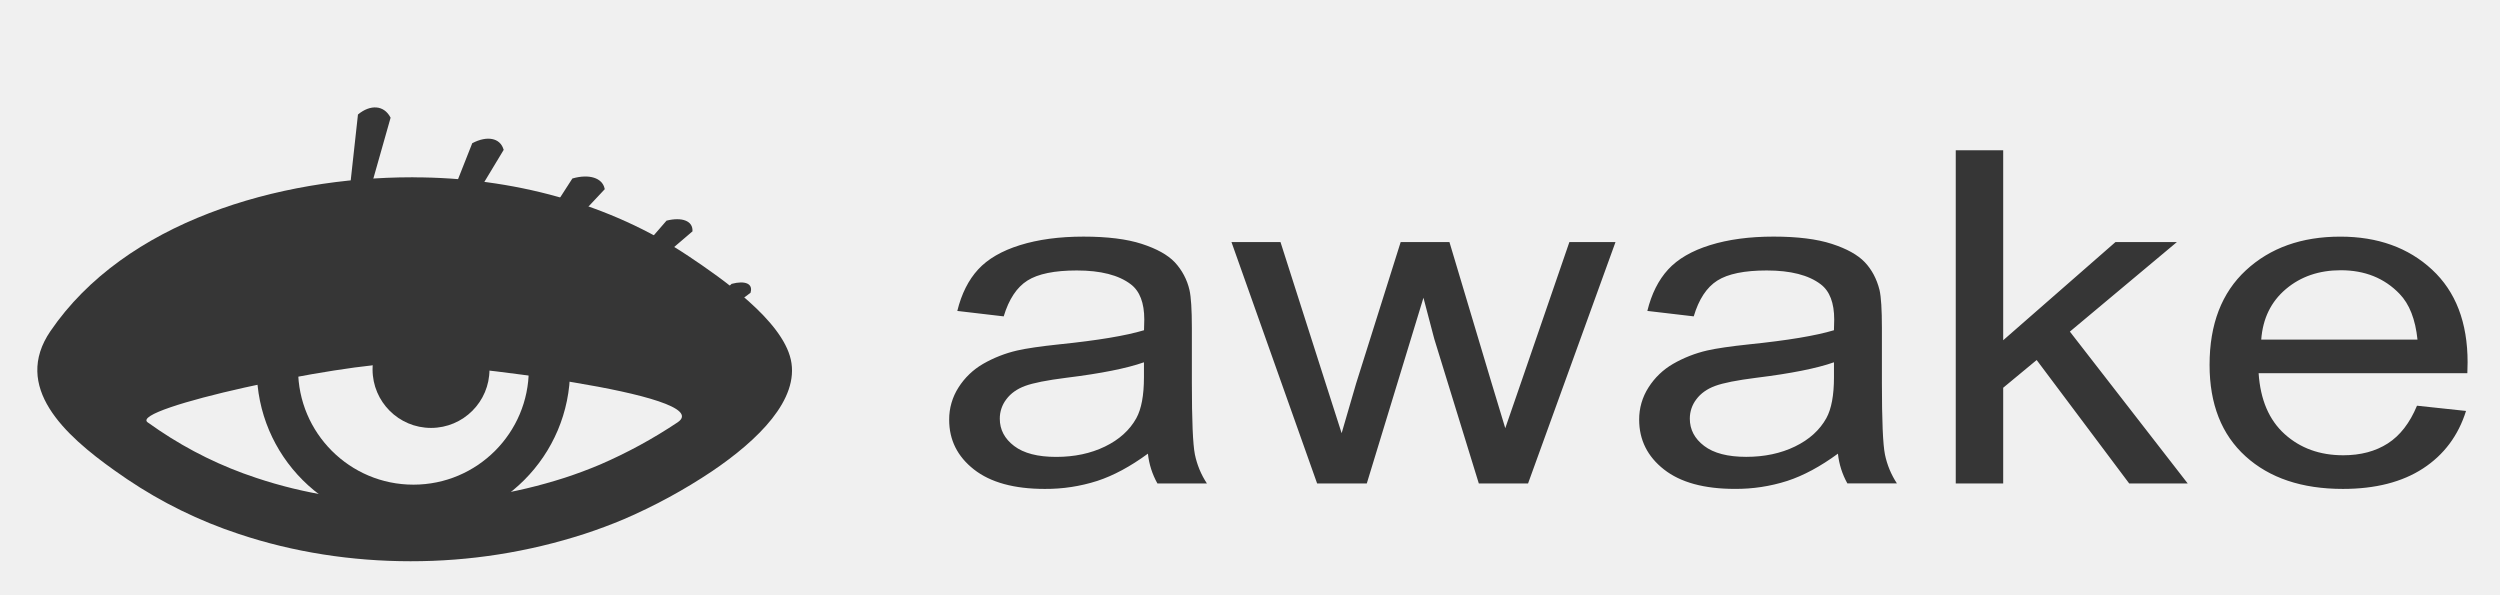
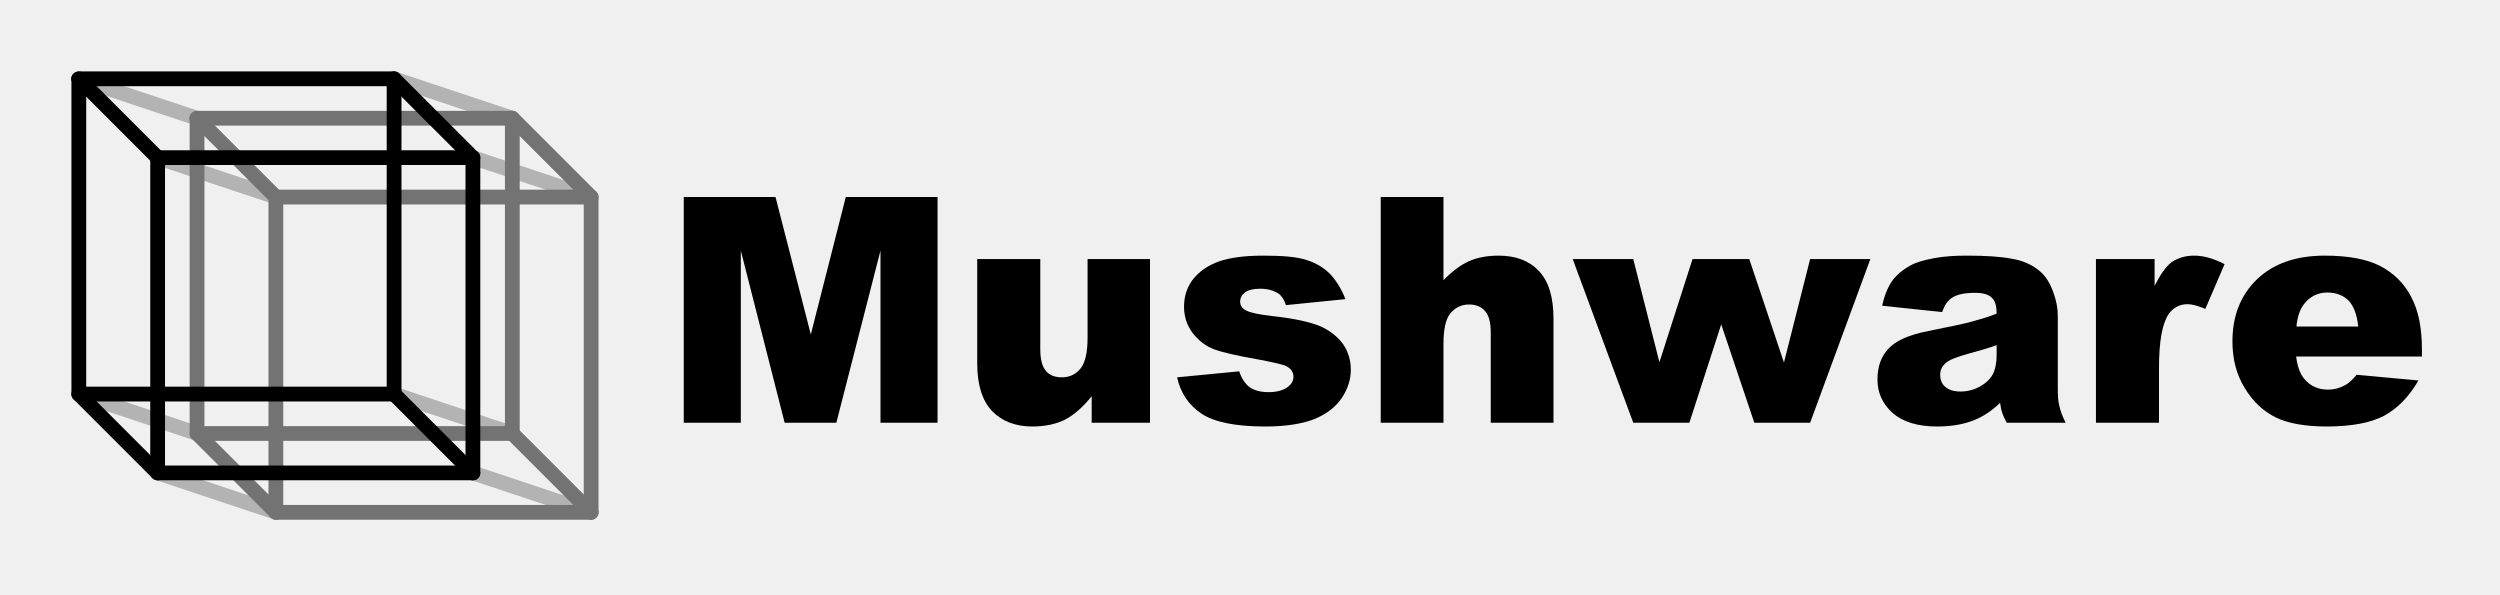
- <svg xmlns="http://www.w3.org/2000/svg" viewBox="0 0 2030 483">
-   <circle cx="328.32" cy="269.5" r="25.29" fill="#fff" />
-   <path d="M328.63 295c36.15 0 255.14 25.28 221.65 47.9a396.64 396.64 0 0 1-63.11 34.36c-9.31 3.93-18.92 7.52-28.61 10.68a411 411 0 0 1-126.22 19.78c-43.44 0-85.26-6.62-124.29-19.69a321 321 0 0 1-78.77-38.58 586.35 586.35 0 0 1-9.36-6.49c-15.84-11.23 155.9-48 207.65-48m8.06-151h-1.06c-108.74 0-233 36.16-293.6 124.9C10 314.2 52.29 353.14 93.16 382.12c3.39 2.4 6.77 4.74 10.1 7a368.89 368.89 0 0 0 90.55 44.43c44.41 14.87 92 22.18 139.53 22.18a456.21 456.21 0 0 0 141.15-22.17q16.49-5.38 32.33-12.07a445 445 0 0 0 71.33-38.82c37.52-25.34 71.17-58.4 64-90.66C635 260 586 226 559.48 208.24 494.84 164.93 415.47 144 335.63 144z" fill="#363636" />
-   <circle cx="349.99" cy="300" r="47.47" fill="#363636" />
-   <circle cx="335.71" cy="299.87" r="110.44" fill="none" stroke="#363636" stroke-miterlimit="10" stroke-width="33.535" />
-   <path d="M932.1 368.37q-21.4 15.69-41.19 22.15a136.37 136.37 0 0 1-42.49 6.48q-37.42 0-57.57-15.8t-20.12-40.33a47.9 47.9 0 0 1 7.6-26.29 57.89 57.89 0 0 1 19.91-19.1A101.15 101.15 0 0 1 826 284.59q11.34-2.58 34.24-5 46.66-4.78 68.7-11.44c.14-4.55.22-7.44.22-8.67q0-20.3-10.92-28.61-14.76-11.25-43.87-11.25-27.18 0-40.13 8.21T815 256.9l-37.67-4.42q5.13-20.86 16.91-33.68t34-19.75q22.25-6.92 51.57-6.92 29.11 0 47.3 5.9t26.75 14.86a49.29 49.29 0 0 1 12 22.61q1.92 8.49 1.93 30.63v44.29q0 46.33 2.46 58.6a67.46 67.46 0 0 0 9.75 23.53h-40.19a63.21 63.21 0 0 1-7.71-24.18zm-3.21-74.19q-21 7.4-62.92 12.55-23.75 3-33.6 6.65t-15.19 10.79a25.61 25.61 0 0 0-5.35 15.83q0 13.29 11.66 22.15t34.14 8.85q22.25 0 39.59-8.4t25.47-23q6.19-11.25 6.2-33.22zM1069.5 392.55l-69.55-196h39.81l36.16 113.13 13.49 42.07q.85-3.13 11.77-40.41l36.17-114.79h39.59l34 113.68 11.34 37.46 13.06-37.83 39-113.31h37.45l-71 196h-40l-36.17-117.38-8.78-33.4-46 150.78zM1492.4 368.37q-21.4 15.69-41.2 22.15a136.3 136.3 0 0 1-42.48 6.46q-37.46 0-57.57-15.78T1331 340.87a47.82 47.82 0 0 1 7.6-26.29 57.86 57.86 0 0 1 19.9-19.1 101.35 101.35 0 0 1 27.72-10.89q11.34-2.58 34.24-5 46.66-4.78 68.7-11.44c.14-4.55.22-7.44.22-8.67q0-20.3-10.92-28.61-14.76-11.25-43.87-11.25-27.18 0-40.13 8.21t-19.15 29.06l-37.67-4.42q5.13-20.86 16.91-33.68t34-19.75q22.26-6.92 51.58-6.92 29.1 0 47.3 5.9t26.75 14.86q8.57 9 12 22.61 1.92 8.49 1.92 30.63v44.29q0 46.33 2.47 58.6a67.46 67.46 0 0 0 9.73 23.53h-40.23a63 63 0 0 1-7.67-24.17zm-3.21-74.19q-21 7.4-62.92 12.55-23.76 3-33.6 6.65t-15.19 10.79a25.61 25.61 0 0 0-5.35 15.78q0 13.29 11.66 22.15t34.13 8.86q22.26 0 39.6-8.4t25.47-23q6.19-11.25 6.2-33.22zM1588.07 392.55V122h38.52v154.28l91.17-79.72h49.87l-86.89 72.71 95.67 123.28h-47.52l-75.12-100.21-27.18 22.51v77.7zM1962.6 329.43l39.81 4.25q-9.42 30.07-34.89 46.69T1902.46 397q-49.86 0-79.08-26.49t-29.21-74.28q0-49.45 29.53-76.77t76.62-27.31q45.59 0 74.48 26.76t28.89 75.29c0 2-.07 4.93-.21 8.86H1834q2.13 32.29 21.18 49.46t47.52 17.16q21.18 0 36.16-9.59t23.74-30.66zm-126.48-53.7H1963q-2.57-24.74-14.55-37.1-18.42-19.19-47.73-19.19-26.54 0-44.62 15.32t-19.98 40.97zM609.43 237.74l-67.73 50.68c-4 3-10 .73-6.56-2.52l58.94-55.41c11.06-2.92 17.41-.09 15.42 6.86zM562.32 187.84l-66.46 56.83c-4 3.39-12 .61-8.82-3.06l54.2-62.47h.06c12.57-3.11 21.24.3 21 8.26zM491.06 153.62l-60.83 64.78c-3.64 3.87-13.52 1.13-10.85-3l45.4-70.48h.06c13.5-3.89 24.27-.5 26.12 8.23zM409 121.67l-48.08 79.7c-2.87 4.76-12.38 3.3-10.44-1.6l33-83.52h.06c12-6.3 22.44-4.27 25.27 4.92zM317.17 95.57l-26.23 92.51c-1.56 5.52-11.3 5.15-10.69-.41l10.42-94.74h.05c10.15-8.35 20.94-7.47 26.15 2.13z" fill="#363636" />
+ <svg xmlns="http://www.w3.org/2000/svg" width="100%" height="100%" viewBox="0 0 2030 483" version="1.1" xml:space="preserve" style="fill-rule:evenodd;clip-rule:evenodd;stroke-linecap:round;stroke-linejoin:round;stroke-miterlimit:1.5;">
+   <g transform="matrix(1.16812,0,0,0.801475,-319.368,51.3191)">
+     <g transform="matrix(219.156,0,0,319.411,733.146,364.242)">
+       <path d="M0.071,-0.716L0.362,-0.716L0.474,-0.28L0.585,-0.716L0.876,-0.716L0.876,0L0.695,0L0.695,-0.546L0.555,0L0.391,0L0.252,-0.546L0.252,0L0.071,0L0.071,-0.716Z" style="fill-rule:nonzero;" />
+     </g>
+     <g transform="matrix(219.156,0,0,319.411,939.996,364.242)">
+       <path d="M0.606,0L0.421,0L0.421,-0.084C0.393,-0.049 0.365,-0.025 0.337,-0.01C0.309,0.004 0.274,0.012 0.233,0.012C0.179,0.012 0.136,-0.005 0.105,-0.037C0.074,-0.07 0.058,-0.12 0.058,-0.188L0.058,-0.519L0.258,-0.519L0.258,-0.233C0.258,-0.201 0.264,-0.178 0.276,-0.164C0.288,-0.15 0.305,-0.144 0.327,-0.144C0.35,-0.144 0.37,-0.153 0.385,-0.171C0.4,-0.189 0.408,-0.222 0.408,-0.269L0.408,-0.519L0.606,-0.519L0.606,0Z" style="fill-rule:nonzero;" />
+     </g>
+     <g transform="matrix(219.156,0,0,319.411,1086.17,364.242)">
+       <path d="M0.025,-0.144L0.222,-0.163C0.23,-0.139 0.242,-0.122 0.256,-0.112C0.271,-0.102 0.291,-0.097 0.315,-0.097C0.342,-0.097 0.362,-0.103 0.377,-0.114C0.388,-0.123 0.394,-0.133 0.394,-0.146C0.394,-0.16 0.387,-0.171 0.372,-0.179C0.361,-0.185 0.332,-0.191 0.286,-0.2C0.217,-0.212 0.169,-0.223 0.142,-0.233C0.115,-0.243 0.093,-0.261 0.074,-0.285C0.056,-0.309 0.047,-0.337 0.047,-0.368C0.047,-0.402 0.057,-0.432 0.077,-0.457C0.097,-0.481 0.124,-0.5 0.159,-0.512C0.194,-0.524 0.24,-0.53 0.299,-0.53C0.361,-0.53 0.406,-0.526 0.436,-0.516C0.465,-0.507 0.49,-0.492 0.51,-0.472C0.529,-0.452 0.546,-0.425 0.559,-0.392L0.37,-0.373C0.365,-0.39 0.357,-0.402 0.346,-0.41C0.33,-0.42 0.311,-0.425 0.289,-0.425C0.267,-0.425 0.25,-0.421 0.24,-0.413C0.23,-0.405 0.225,-0.396 0.225,-0.384C0.225,-0.372 0.231,-0.362 0.244,-0.356C0.257,-0.349 0.285,-0.343 0.329,-0.338C0.395,-0.331 0.444,-0.32 0.477,-0.307C0.509,-0.293 0.533,-0.274 0.551,-0.25C0.568,-0.225 0.576,-0.198 0.576,-0.168C0.576,-0.138 0.567,-0.109 0.549,-0.081C0.531,-0.053 0.503,-0.03 0.464,-0.013C0.425,0.003 0.372,0.012 0.305,0.012C0.21,0.012 0.142,-0.002 0.102,-0.029C0.062,-0.056 0.036,-0.094 0.025,-0.144Z" style="fill-rule:nonzero;" />
+     </g>
+     <g transform="matrix(219.156,0,0,319.411,1220.04,364.242)">
+       <path d="M0.06,-0.716L0.259,-0.716L0.259,-0.452C0.286,-0.48 0.313,-0.5 0.339,-0.512C0.366,-0.524 0.398,-0.53 0.434,-0.53C0.488,-0.53 0.531,-0.514 0.562,-0.481C0.593,-0.448 0.608,-0.398 0.608,-0.33L0.608,0L0.409,0L0.409,-0.285C0.409,-0.318 0.403,-0.341 0.391,-0.354C0.379,-0.368 0.362,-0.375 0.34,-0.375C0.316,-0.375 0.296,-0.365 0.281,-0.347C0.266,-0.329 0.259,-0.296 0.259,-0.249L0.259,0L0.06,0L0.06,-0.716Z" style="fill-rule:nonzero;" />
+     </g>
+     <g transform="matrix(219.156,0,0,319.411,1366.22,364.242)">
+       <path d="M0.002,-0.519L0.194,-0.519L0.277,-0.192L0.382,-0.519L0.562,-0.519L0.672,-0.191L0.755,-0.519L0.946,-0.519L0.755,0L0.578,0L0.473,-0.312L0.372,0L0.194,0L0.002,-0.519Z" style="fill-rule:nonzero;" />
+     </g>
+     <g transform="matrix(219.156,0,0,319.411,1570.6,364.242)">
+       <path d="M0.241,-0.351L0.051,-0.371C0.058,-0.404 0.069,-0.43 0.082,-0.449C0.096,-0.468 0.115,-0.485 0.141,-0.499C0.159,-0.509 0.184,-0.516 0.216,-0.522C0.248,-0.528 0.282,-0.53 0.319,-0.53C0.379,-0.53 0.427,-0.527 0.463,-0.52C0.499,-0.514 0.529,-0.5 0.553,-0.479C0.57,-0.464 0.583,-0.443 0.593,-0.416C0.603,-0.389 0.608,-0.364 0.608,-0.339L0.608,-0.11C0.608,-0.086 0.609,-0.067 0.613,-0.053C0.616,-0.039 0.622,-0.021 0.633,0L0.446,0C0.439,-0.013 0.434,-0.024 0.432,-0.031C0.429,-0.038 0.427,-0.049 0.425,-0.063C0.399,-0.038 0.373,-0.021 0.347,-0.01C0.312,0.005 0.271,0.012 0.225,0.012C0.163,0.012 0.116,-0.003 0.084,-0.031C0.052,-0.06 0.036,-0.095 0.036,-0.137C0.036,-0.177 0.047,-0.209 0.07,-0.234C0.093,-0.26 0.136,-0.279 0.198,-0.291C0.273,-0.306 0.321,-0.316 0.343,-0.323C0.365,-0.329 0.389,-0.336 0.414,-0.346C0.414,-0.371 0.409,-0.388 0.398,-0.397C0.388,-0.407 0.371,-0.412 0.345,-0.412C0.313,-0.412 0.288,-0.407 0.272,-0.396C0.259,-0.388 0.249,-0.373 0.241,-0.351ZM0.414,-0.246C0.386,-0.236 0.358,-0.228 0.328,-0.22C0.288,-0.209 0.262,-0.199 0.251,-0.188C0.24,-0.178 0.235,-0.166 0.235,-0.152C0.235,-0.136 0.24,-0.123 0.251,-0.114C0.262,-0.104 0.278,-0.099 0.299,-0.099C0.321,-0.099 0.342,-0.104 0.361,-0.115C0.38,-0.125 0.394,-0.139 0.402,-0.154C0.41,-0.17 0.414,-0.19 0.414,-0.214L0.414,-0.246Z" style="fill-rule:nonzero;" />
+     </g>
+     <g transform="matrix(219.156,0,0,319.411,1716.78,364.242)">
+       <path d="M0.062,-0.519L0.248,-0.519L0.248,-0.434C0.266,-0.47 0.284,-0.496 0.303,-0.51C0.323,-0.523 0.346,-0.53 0.374,-0.53C0.403,-0.53 0.435,-0.521 0.47,-0.503L0.409,-0.361C0.385,-0.371 0.367,-0.376 0.353,-0.376C0.327,-0.376 0.307,-0.365 0.292,-0.344C0.272,-0.313 0.262,-0.257 0.262,-0.174L0.262,0L0.062,0L0.062,-0.519Z" style="fill-rule:nonzero;" />
+     </g>
+     <g transform="matrix(219.156,0,0,319.411,1817.58,364.242)">
+       <path d="M0.636,-0.21L0.237,-0.21C0.241,-0.178 0.25,-0.154 0.263,-0.139C0.282,-0.116 0.307,-0.105 0.338,-0.105C0.358,-0.105 0.376,-0.11 0.394,-0.12C0.405,-0.126 0.416,-0.137 0.429,-0.152L0.625,-0.134C0.595,-0.082 0.558,-0.045 0.516,-0.022C0.474,0 0.413,0.012 0.334,0.012C0.265,0.012 0.211,0.002 0.172,-0.017C0.132,-0.037 0.1,-0.067 0.074,-0.11C0.048,-0.152 0.035,-0.201 0.035,-0.258C0.035,-0.339 0.061,-0.405 0.113,-0.455C0.165,-0.505 0.237,-0.53 0.328,-0.53C0.402,-0.53 0.461,-0.519 0.504,-0.497C0.547,-0.474 0.58,-0.442 0.602,-0.399C0.625,-0.356 0.636,-0.301 0.636,-0.232L0.636,-0.21ZM0.434,-0.305C0.43,-0.344 0.419,-0.371 0.403,-0.388C0.386,-0.404 0.364,-0.413 0.336,-0.413C0.305,-0.413 0.28,-0.4 0.261,-0.375C0.249,-0.359 0.241,-0.336 0.238,-0.305L0.434,-0.305Z" style="fill-rule:nonzero;" />
+     </g>
+   </g>
+   <g>
+     <path d="M64,64L160,96" style="fill:none;stroke:rgb(179,179,179);stroke-width:12px;" />
+     <path d="M128,128L224,160" style="fill:none;stroke:rgb(179,179,179);stroke-width:12px;" />
+     <path d="M64,320L160,352" style="fill:none;stroke:rgb(179,179,179);stroke-width:12px;" />
+     <path d="M128,384L224,416" style="fill:none;stroke:rgb(179,179,179);stroke-width:12px;" />
+     <path d="M384,384L480,416" style="fill:none;stroke:rgb(179,179,179);stroke-width:12px;" />
+     <path d="M320,320L416,352" style="fill:none;stroke:rgb(179,179,179);stroke-width:12px;" />
+     <path d="M320,64L416,96" style="fill:none;stroke:rgb(179,179,179);stroke-width:12px;" />
+     <path d="M384,128C384,128 480.345,160.019 480,160" style="fill:none;stroke:rgb(179,179,179);stroke-width:12px;" />
+     <g transform="matrix(1,0,0,1,96,32)">
+       <g transform="matrix(1,0,0,1,0,-32)">
+         <rect x="64" y="96" width="256" height="256" style="fill:rgb(235,235,235);fill-opacity:0;stroke:rgb(115,115,115);stroke-width:12px;" />
+       </g>
+       <g transform="matrix(1,0,0,1,64,32)">
+         <rect x="64" y="96" width="256" height="256" style="fill:rgb(235,235,235);fill-opacity:0;stroke:rgb(115,115,115);stroke-width:12px;" />
+       </g>
+       <g transform="matrix(1.06667,0,0,1,-8.53333,0)">
+         <path d="M68,64L128,128" style="fill:none;stroke:rgb(115,115,115);stroke-width:11.61px;" />
+       </g>
+       <path d="M128,384L64,320" style="fill:none;stroke:rgb(115,115,115);stroke-width:12px;" />
+       <path d="M320,64L384,128" style="fill:none;stroke:rgb(115,115,115);stroke-width:12px;" />
+       <path d="M320,320L384,384" style="fill:none;stroke:rgb(115,115,115);stroke-width:12px;" />
+     </g>
+     <g>
+       <g transform="matrix(1,0,0,1,0,-32)">
+         <rect x="64" y="96" width="256" height="256" style="fill:rgb(235,235,235);fill-opacity:0;stroke:black;stroke-width:12px;" />
+       </g>
+       <g transform="matrix(1,0,0,1,64,32)">
+         <rect x="64" y="96" width="256" height="256" style="fill:rgb(235,235,235);fill-opacity:0;stroke:black;stroke-width:12px;" />
+       </g>
+       <g transform="matrix(1.06667,0,0,1,-8.53333,0)">
+         <path d="M68,64L128,128" style="fill:none;stroke:black;stroke-width:11.61px;" />
+       </g>
+       <path d="M128,384L64,320" style="fill:none;stroke:black;stroke-width:12px;" />
+       <path d="M320,64L384,128" style="fill:none;stroke:black;stroke-width:12px;" />
+       <path d="M320,320L384,384" style="fill:none;stroke:black;stroke-width:12px;" />
+     </g>
+   </g>
</svg>
